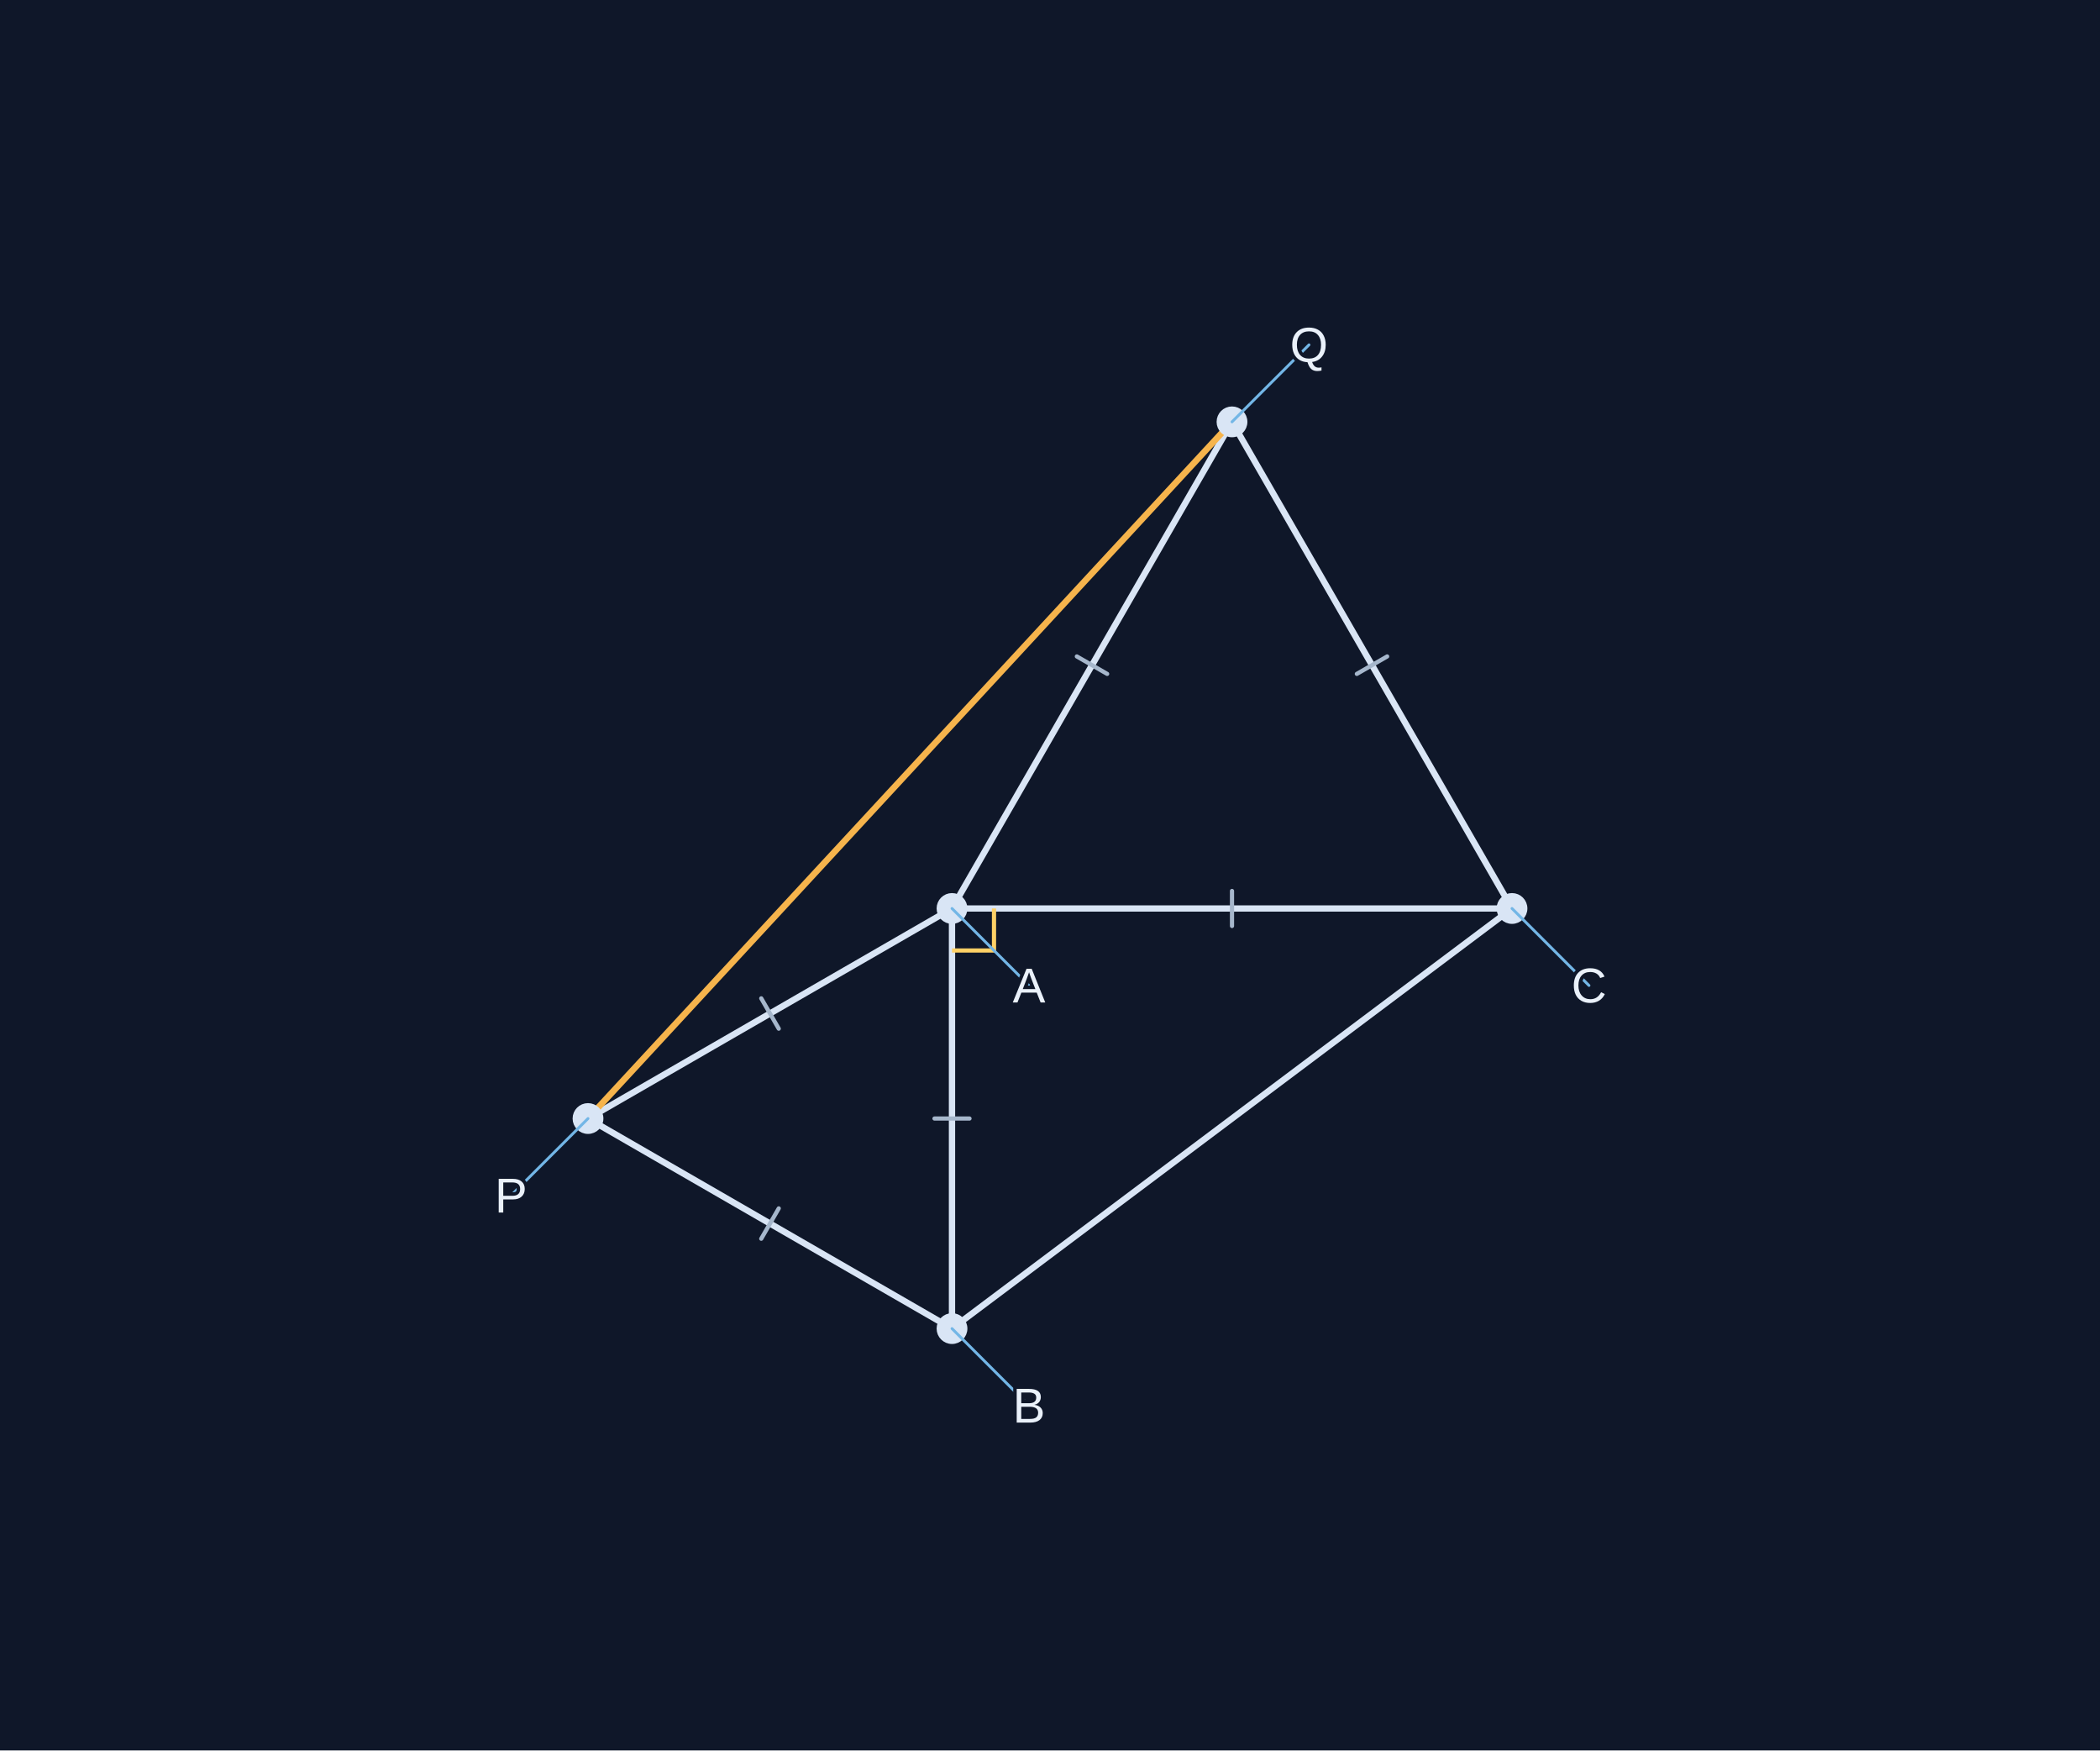
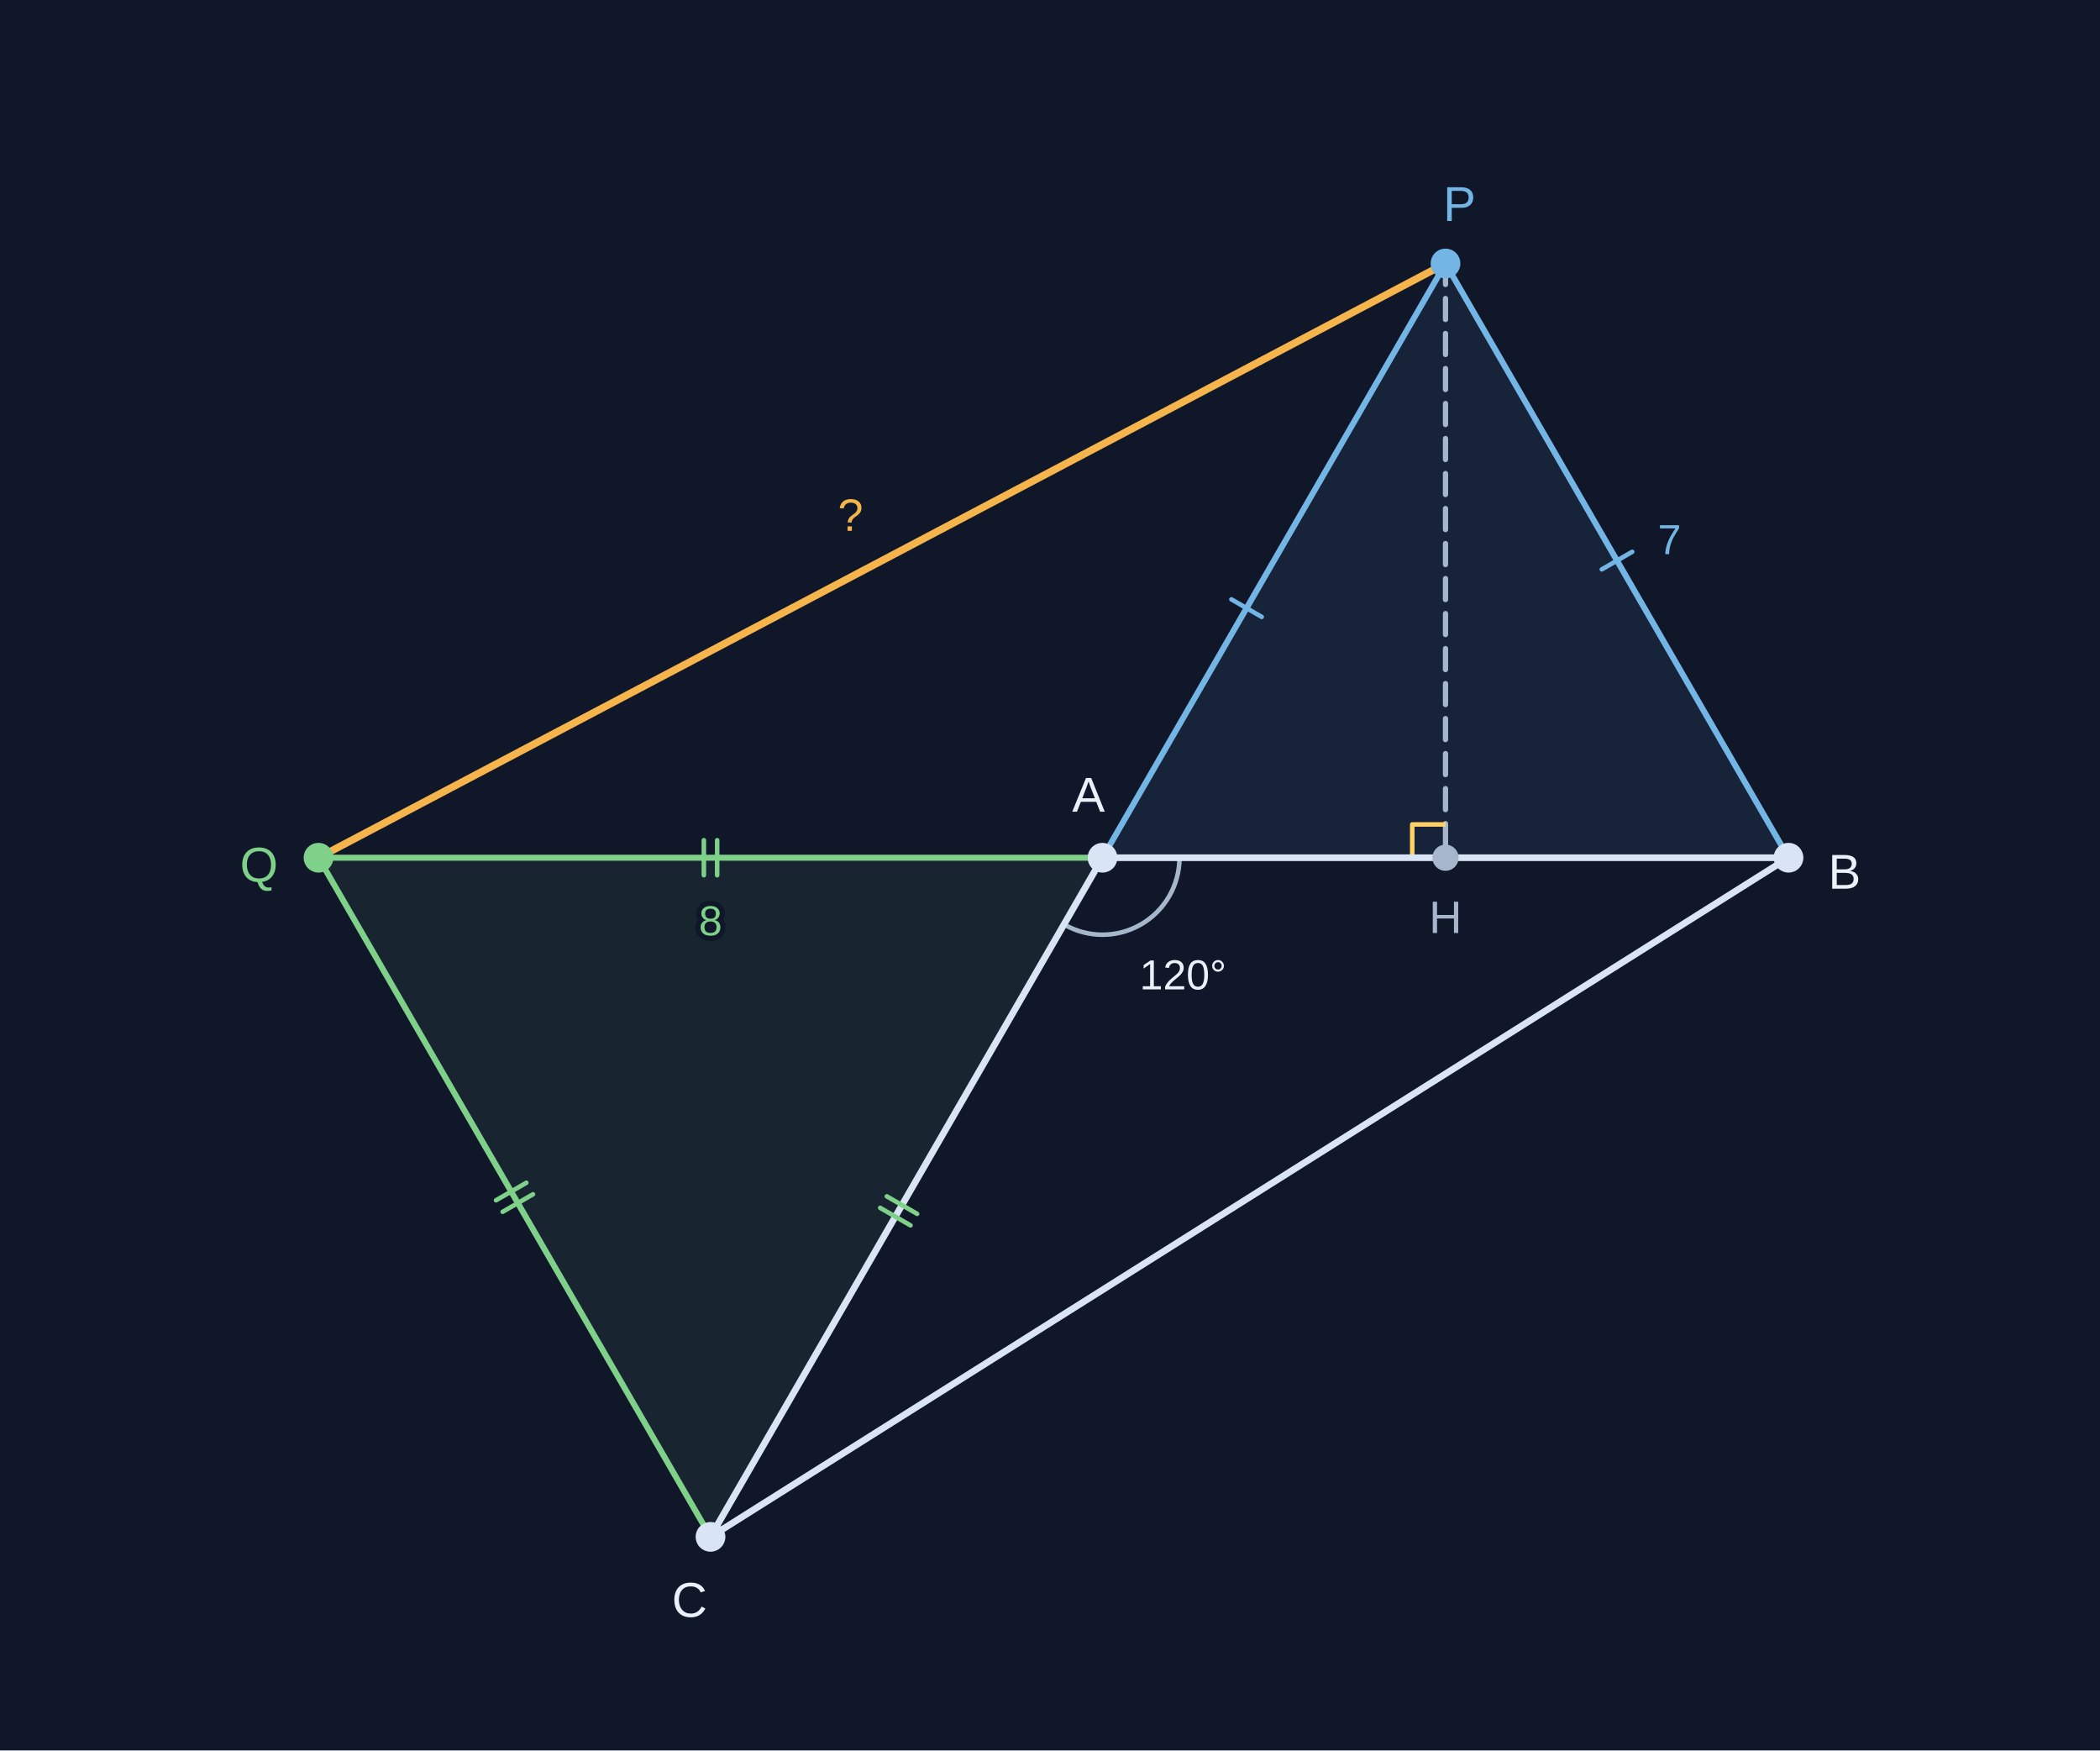
<svg xmlns="http://www.w3.org/2000/svg" width="600" height="500" viewBox="0 0 600 500" style="background-color: #0F1729;">
  <rect x="0" y="0" width="600" height="500" fill="#0F1729" />
-   <line x1="272.00" y1="259.50" x2="272.00" y2="379.50" stroke="#D9E5F5" stroke-width="1.8" stroke-linecap="round" />
-   <line x1="272.00" y1="259.50" x2="432.00" y2="259.50" stroke="#D9E5F5" stroke-width="1.8" stroke-linecap="round" />
-   <line x1="272.00" y1="379.50" x2="432.00" y2="259.50" stroke="#D9E5F5" stroke-width="1.8" stroke-linecap="round" />
-   <line x1="272.00" y1="259.50" x2="168.00" y2="319.50" stroke="#D9E5F5" stroke-width="1.8" stroke-linecap="round" />
-   <line x1="272.00" y1="379.50" x2="168.00" y2="319.50" stroke="#D9E5F5" stroke-width="1.8" stroke-linecap="round" />
-   <line x1="272.00" y1="259.50" x2="352.00" y2="120.50" stroke="#D9E5F5" stroke-width="1.8" stroke-linecap="round" />
-   <line x1="432.00" y1="259.50" x2="352.00" y2="120.50" stroke="#D9E5F5" stroke-width="1.8" stroke-linecap="round" />
-   <line x1="168.00" y1="319.50" x2="352.00" y2="120.50" stroke="#F6B44C" stroke-width="1.8" stroke-linecap="round" />
-   <polyline points="272.00,271.50 284.00,271.50 284.00,259.50" stroke="#FFD166" stroke-width="1.2" fill="none" />
-   <line x1="267.00" y1="319.50" x2="277.00" y2="319.50" stroke="#A6B7CC" stroke-width="1.2" stroke-linecap="round" class="equal-tick" />
-   <line x1="222.50" y1="345.17" x2="217.50" y2="353.83" stroke="#A6B7CC" stroke-width="1.2" stroke-linecap="round" class="equal-tick" />
-   <line x1="217.50" y1="285.17" x2="222.50" y2="293.83" stroke="#A6B7CC" stroke-width="1.2" stroke-linecap="round" class="equal-tick" />
-   <line x1="352.00" y1="264.50" x2="352.00" y2="254.50" stroke="#A6B7CC" stroke-width="1.2" stroke-linecap="round" class="equal-tick" />
-   <line x1="396.33" y1="187.51" x2="387.67" y2="192.49" stroke="#A6B7CC" stroke-width="1.2" stroke-linecap="round" class="equal-tick" />
-   <line x1="316.33" y1="192.49" x2="307.67" y2="187.51" stroke="#A6B7CC" stroke-width="1.2" stroke-linecap="round" class="equal-tick" />
-   <circle cx="272.00" cy="259.50" r="3.50" stroke="#D9E5F5" stroke-width="1.8" fill="#D9E5F5" />
-   <circle cx="272.00" cy="379.50" r="3.50" stroke="#D9E5F5" stroke-width="1.8" fill="#D9E5F5" />
-   <circle cx="432.00" cy="259.50" r="3.50" stroke="#D9E5F5" stroke-width="1.8" fill="#D9E5F5" />
-   <circle cx="168.00" cy="319.50" r="3.50" stroke="#D9E5F5" stroke-width="1.8" fill="#D9E5F5" />
-   <circle cx="352.00" cy="120.50" r="3.50" stroke="#D9E5F5" stroke-width="1.8" fill="#D9E5F5" />
-   <line x1="272.00" y1="259.50" x2="294.00" y2="281.50" stroke="#73B6E6" stroke-width="0.8" stroke-linecap="round" />
-   <text x="294.00" y="281.50" fill="#EAF1FA" font-family="Arial, Helvetica, sans-serif" font-size="14" text-anchor="middle" dominant-baseline="central" paint-order="stroke fill" stroke="#0F1729" stroke-width="2" stroke-linejoin="round">A</text>
-   <line x1="272.00" y1="379.50" x2="294.00" y2="401.50" stroke="#73B6E6" stroke-width="0.8" stroke-linecap="round" />
-   <text x="294.00" y="401.50" fill="#EAF1FA" font-family="Arial, Helvetica, sans-serif" font-size="14" text-anchor="middle" dominant-baseline="central" paint-order="stroke fill" stroke="#0F1729" stroke-width="2" stroke-linejoin="round">B</text>
-   <line x1="432.00" y1="259.50" x2="454.00" y2="281.50" stroke="#73B6E6" stroke-width="0.8" stroke-linecap="round" />
-   <text x="454.00" y="281.50" fill="#EAF1FA" font-family="Arial, Helvetica, sans-serif" font-size="14" text-anchor="middle" dominant-baseline="central" paint-order="stroke fill" stroke="#0F1729" stroke-width="2" stroke-linejoin="round">C</text>
-   <line x1="168.00" y1="319.50" x2="146.00" y2="341.50" stroke="#73B6E6" stroke-width="0.8" stroke-linecap="round" />
-   <text x="146.00" y="341.50" fill="#EAF1FA" font-family="Arial, Helvetica, sans-serif" font-size="14" text-anchor="middle" dominant-baseline="central" paint-order="stroke fill" stroke="#0F1729" stroke-width="2" stroke-linejoin="round">P</text>
-   <line x1="352.00" y1="120.50" x2="374.00" y2="98.50" stroke="#73B6E6" stroke-width="0.8" stroke-linecap="round" />
-   <text x="374.00" y="98.50" fill="#EAF1FA" font-family="Arial, Helvetica, sans-serif" font-size="14" text-anchor="middle" dominant-baseline="central" paint-order="stroke fill" stroke="#0F1729" stroke-width="2" stroke-linejoin="round">Q</text>
+   <polygon points="315.00,245.00 511.00,245.00 413.00,75.26" fill="#73B6E6" fill-opacity="0.08" stroke="none" />
+   <polygon points="315.00,245.00 203.00,438.99 91.00,245.00" fill="#7FD18A" fill-opacity="0.08" stroke="none" />
+   <line x1="413.00" y1="75.26" x2="413.00" y2="245.00" stroke="#A6B7CC" stroke-width="1.5" stroke-linecap="round" stroke-dasharray="6,4" />
+   <polyline points="413.00,235.50 403.50,235.50 403.50,245.00" stroke="#FFD166" stroke-width="1.3" fill="none" stroke-linejoin="round" />
+   <path d="M 337.00 245.00 A 22.00 22.00 0 0 1 304.00 264.05" stroke="#A6B7CC" stroke-width="1.3" fill="none" />
+   <text x="338.00" y="278.44" fill="#EAF1FA" font-family="Arial, Helvetica, sans-serif" font-size="12" text-anchor="middle" dominant-baseline="central" paint-order="stroke fill" stroke="#0F1729" stroke-width="3" stroke-linejoin="round">120°</text>
+   <line x1="315.00" y1="245.00" x2="511.00" y2="245.00" stroke="#D9E5F5" stroke-width="1.9" stroke-linecap="round" />
+   <line x1="511.00" y1="245.00" x2="203.00" y2="438.99" stroke="#D9E5F5" stroke-width="1.9" stroke-linecap="round" />
+   <line x1="203.00" y1="438.99" x2="315.00" y2="245.00" stroke="#D9E5F5" stroke-width="1.9" stroke-linecap="round" />
+   <line x1="315.00" y1="245.00" x2="413.00" y2="75.26" stroke="#73B6E6" stroke-width="1.7" stroke-linecap="round" />
+   <line x1="511.00" y1="245.00" x2="413.00" y2="75.26" stroke="#73B6E6" stroke-width="1.7" stroke-linecap="round" />
+   <line x1="315.00" y1="245.00" x2="91.00" y2="245.00" stroke="#7FD18A" stroke-width="1.7" stroke-linecap="round" />
+   <line x1="203.00" y1="438.99" x2="91.00" y2="245.00" stroke="#7FD18A" stroke-width="1.7" stroke-linecap="round" />
+   <line x1="413.00" y1="75.26" x2="91.00" y2="245.00" stroke="#F6B44C" stroke-width="2.1" stroke-linecap="round" />
+   <line x1="457.67" y1="162.63" x2="466.33" y2="157.63" stroke="#73B6E6" stroke-width="1.3" stroke-linecap="round" />
+   <line x1="351.83" y1="171.21" x2="360.49" y2="176.21" stroke="#73B6E6" stroke-width="1.3" stroke-linecap="round" />
+   <line x1="204.90" y1="250.00" x2="204.90" y2="240.00" stroke="#7FD18A" stroke-width="1.3" stroke-linecap="round" />
+   <line x1="201.10" y1="250.00" x2="201.10" y2="240.00" stroke="#7FD18A" stroke-width="1.3" stroke-linecap="round" />
+   <line x1="143.62" y1="346.14" x2="152.28" y2="341.14" stroke="#7FD18A" stroke-width="1.3" stroke-linecap="round" />
+   <line x1="141.72" y1="342.85" x2="150.38" y2="337.85" stroke="#7FD18A" stroke-width="1.3" stroke-linecap="round" />
+   <line x1="262.04" y1="346.73" x2="253.38" y2="341.73" stroke="#7FD18A" stroke-width="1.3" stroke-linecap="round" />
+   <line x1="260.14" y1="350.02" x2="251.48" y2="345.02" stroke="#7FD18A" stroke-width="1.3" stroke-linecap="round" />
+   <circle cx="315.00" cy="245.00" r="3.50" fill="#D9E5F5" stroke="#D9E5F5" stroke-width="1.5" />
+   <circle cx="511.00" cy="245.00" r="3.50" fill="#D9E5F5" stroke="#D9E5F5" stroke-width="1.5" />
+   <circle cx="203.00" cy="438.99" r="3.50" fill="#D9E5F5" stroke="#D9E5F5" stroke-width="1.5" />
+   <circle cx="413.00" cy="75.26" r="3.50" fill="#73B6E6" stroke="#73B6E6" stroke-width="1.5" />
+   <circle cx="91.00" cy="245.00" r="3.50" fill="#7FD18A" stroke="#7FD18A" stroke-width="1.5" />
+   <circle cx="413.00" cy="245.00" r="3.00" fill="#A6B7CC" stroke="#A6B7CC" stroke-width="1.5" />
+   <text x="311.00" y="227.00" fill="#EAF1FA" font-family="Arial, Helvetica, sans-serif" font-size="14" text-anchor="middle" dominant-baseline="central" paint-order="stroke fill" stroke="#0F1729" stroke-width="3" stroke-linejoin="round">A</text>
+   <text x="527.00" y="249.00" fill="#EAF1FA" font-family="Arial, Helvetica, sans-serif" font-size="14" text-anchor="middle" dominant-baseline="central" paint-order="stroke fill" stroke="#0F1729" stroke-width="3" stroke-linejoin="round">B</text>
+   <text x="197.00" y="456.99" fill="#EAF1FA" font-family="Arial, Helvetica, sans-serif" font-size="14" text-anchor="middle" dominant-baseline="central" paint-order="stroke fill" stroke="#0F1729" stroke-width="3" stroke-linejoin="round">C</text>
+   <text x="417.00" y="58.26" fill="#73B6E6" font-family="Arial, Helvetica, sans-serif" font-size="14" text-anchor="middle" dominant-baseline="central" paint-order="stroke fill" stroke="#0F1729" stroke-width="3" stroke-linejoin="round">P</text>
+   <text x="74.00" y="247.00" fill="#7FD18A" font-family="Arial, Helvetica, sans-serif" font-size="14" text-anchor="middle" dominant-baseline="central" paint-order="stroke fill" stroke="#0F1729" stroke-width="3" stroke-linejoin="round">Q</text>
+   <text x="413.00" y="262.00" fill="#A6B7CC" font-family="Arial, Helvetica, sans-serif" font-size="13" text-anchor="middle" dominant-baseline="central" paint-order="stroke fill" stroke="#0F1729" stroke-width="3" stroke-linejoin="round">H</text>
+   <text x="203.00" y="263.00" fill="#7FD18A" font-family="Arial, Helvetica, sans-serif" font-size="12" text-anchor="middle" dominant-baseline="central" paint-order="stroke fill" stroke="#0F1729" stroke-width="3" stroke-linejoin="round">8</text>
+   <text x="477.00" y="154.13" fill="#73B6E6" font-family="Arial, Helvetica, sans-serif" font-size="12" text-anchor="middle" dominant-baseline="central" paint-order="stroke fill" stroke="#0F1729" stroke-width="3" stroke-linejoin="round">7</text>
+   <text x="243.00" y="147.13" fill="#F6B44C" font-family="Arial, Helvetica, sans-serif" font-size="13" text-anchor="middle" dominant-baseline="central" paint-order="stroke fill" stroke="#0F1729" stroke-width="3" stroke-linejoin="round">?</text>
</svg>
